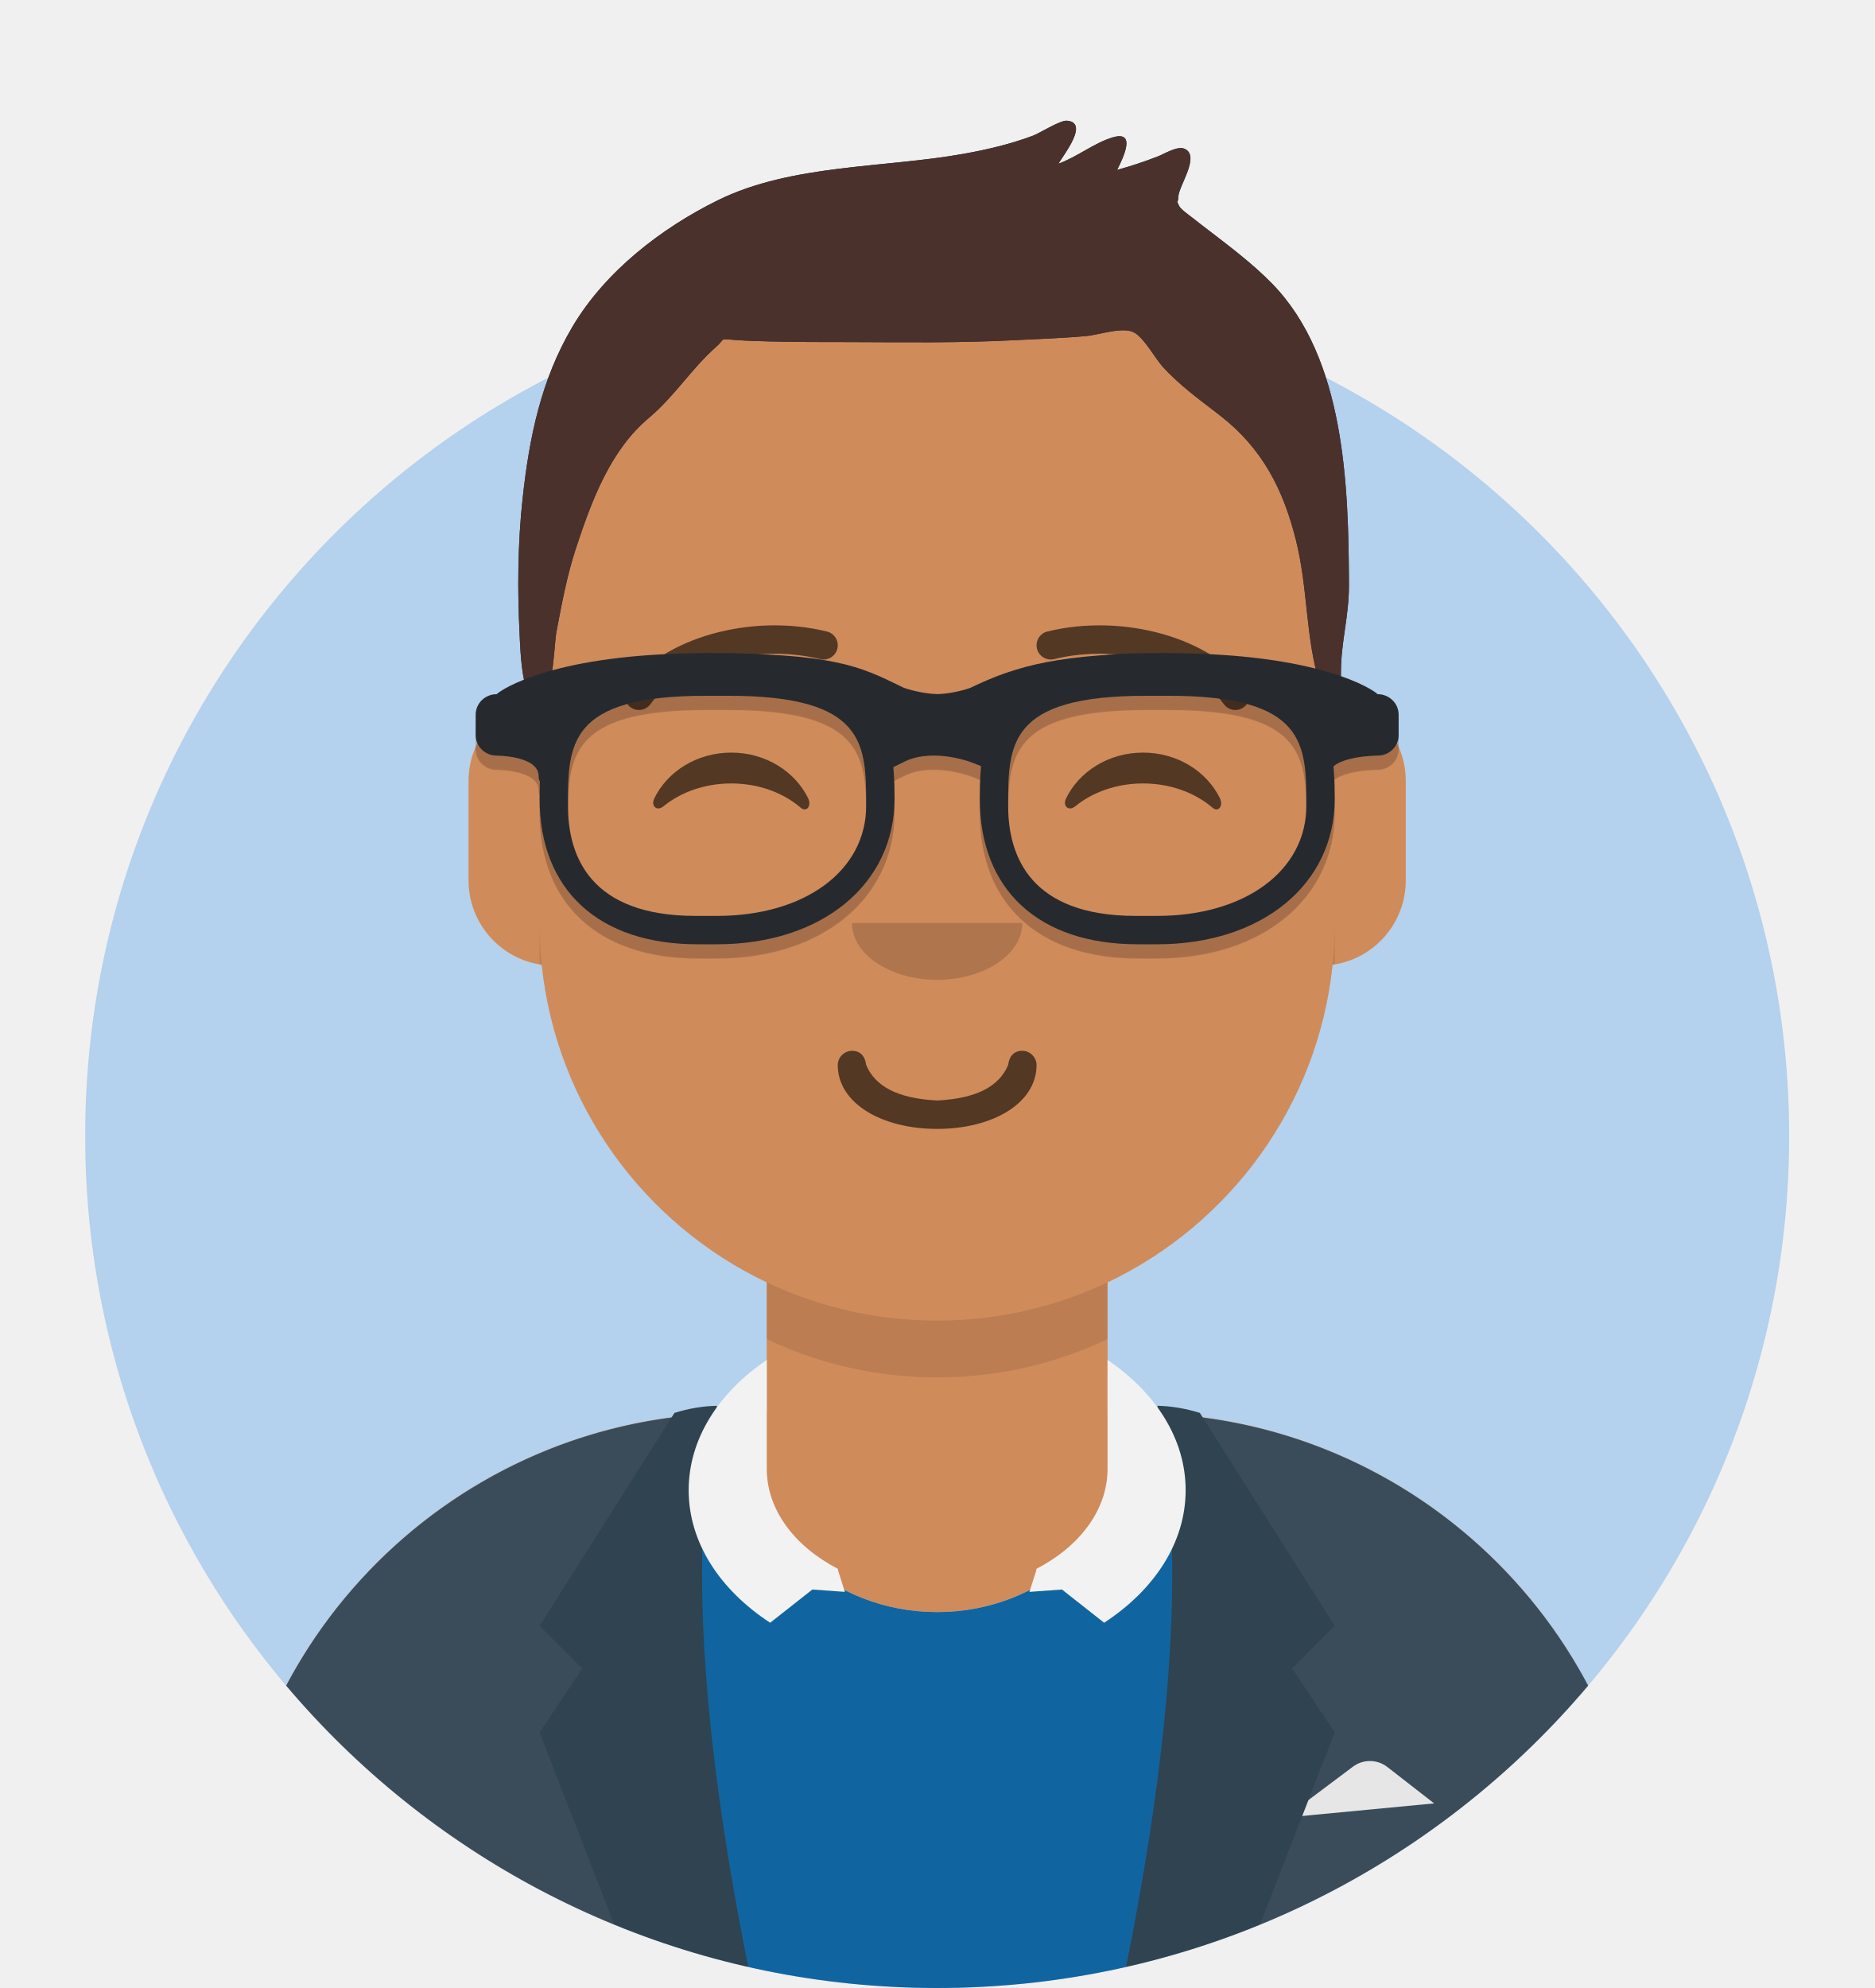
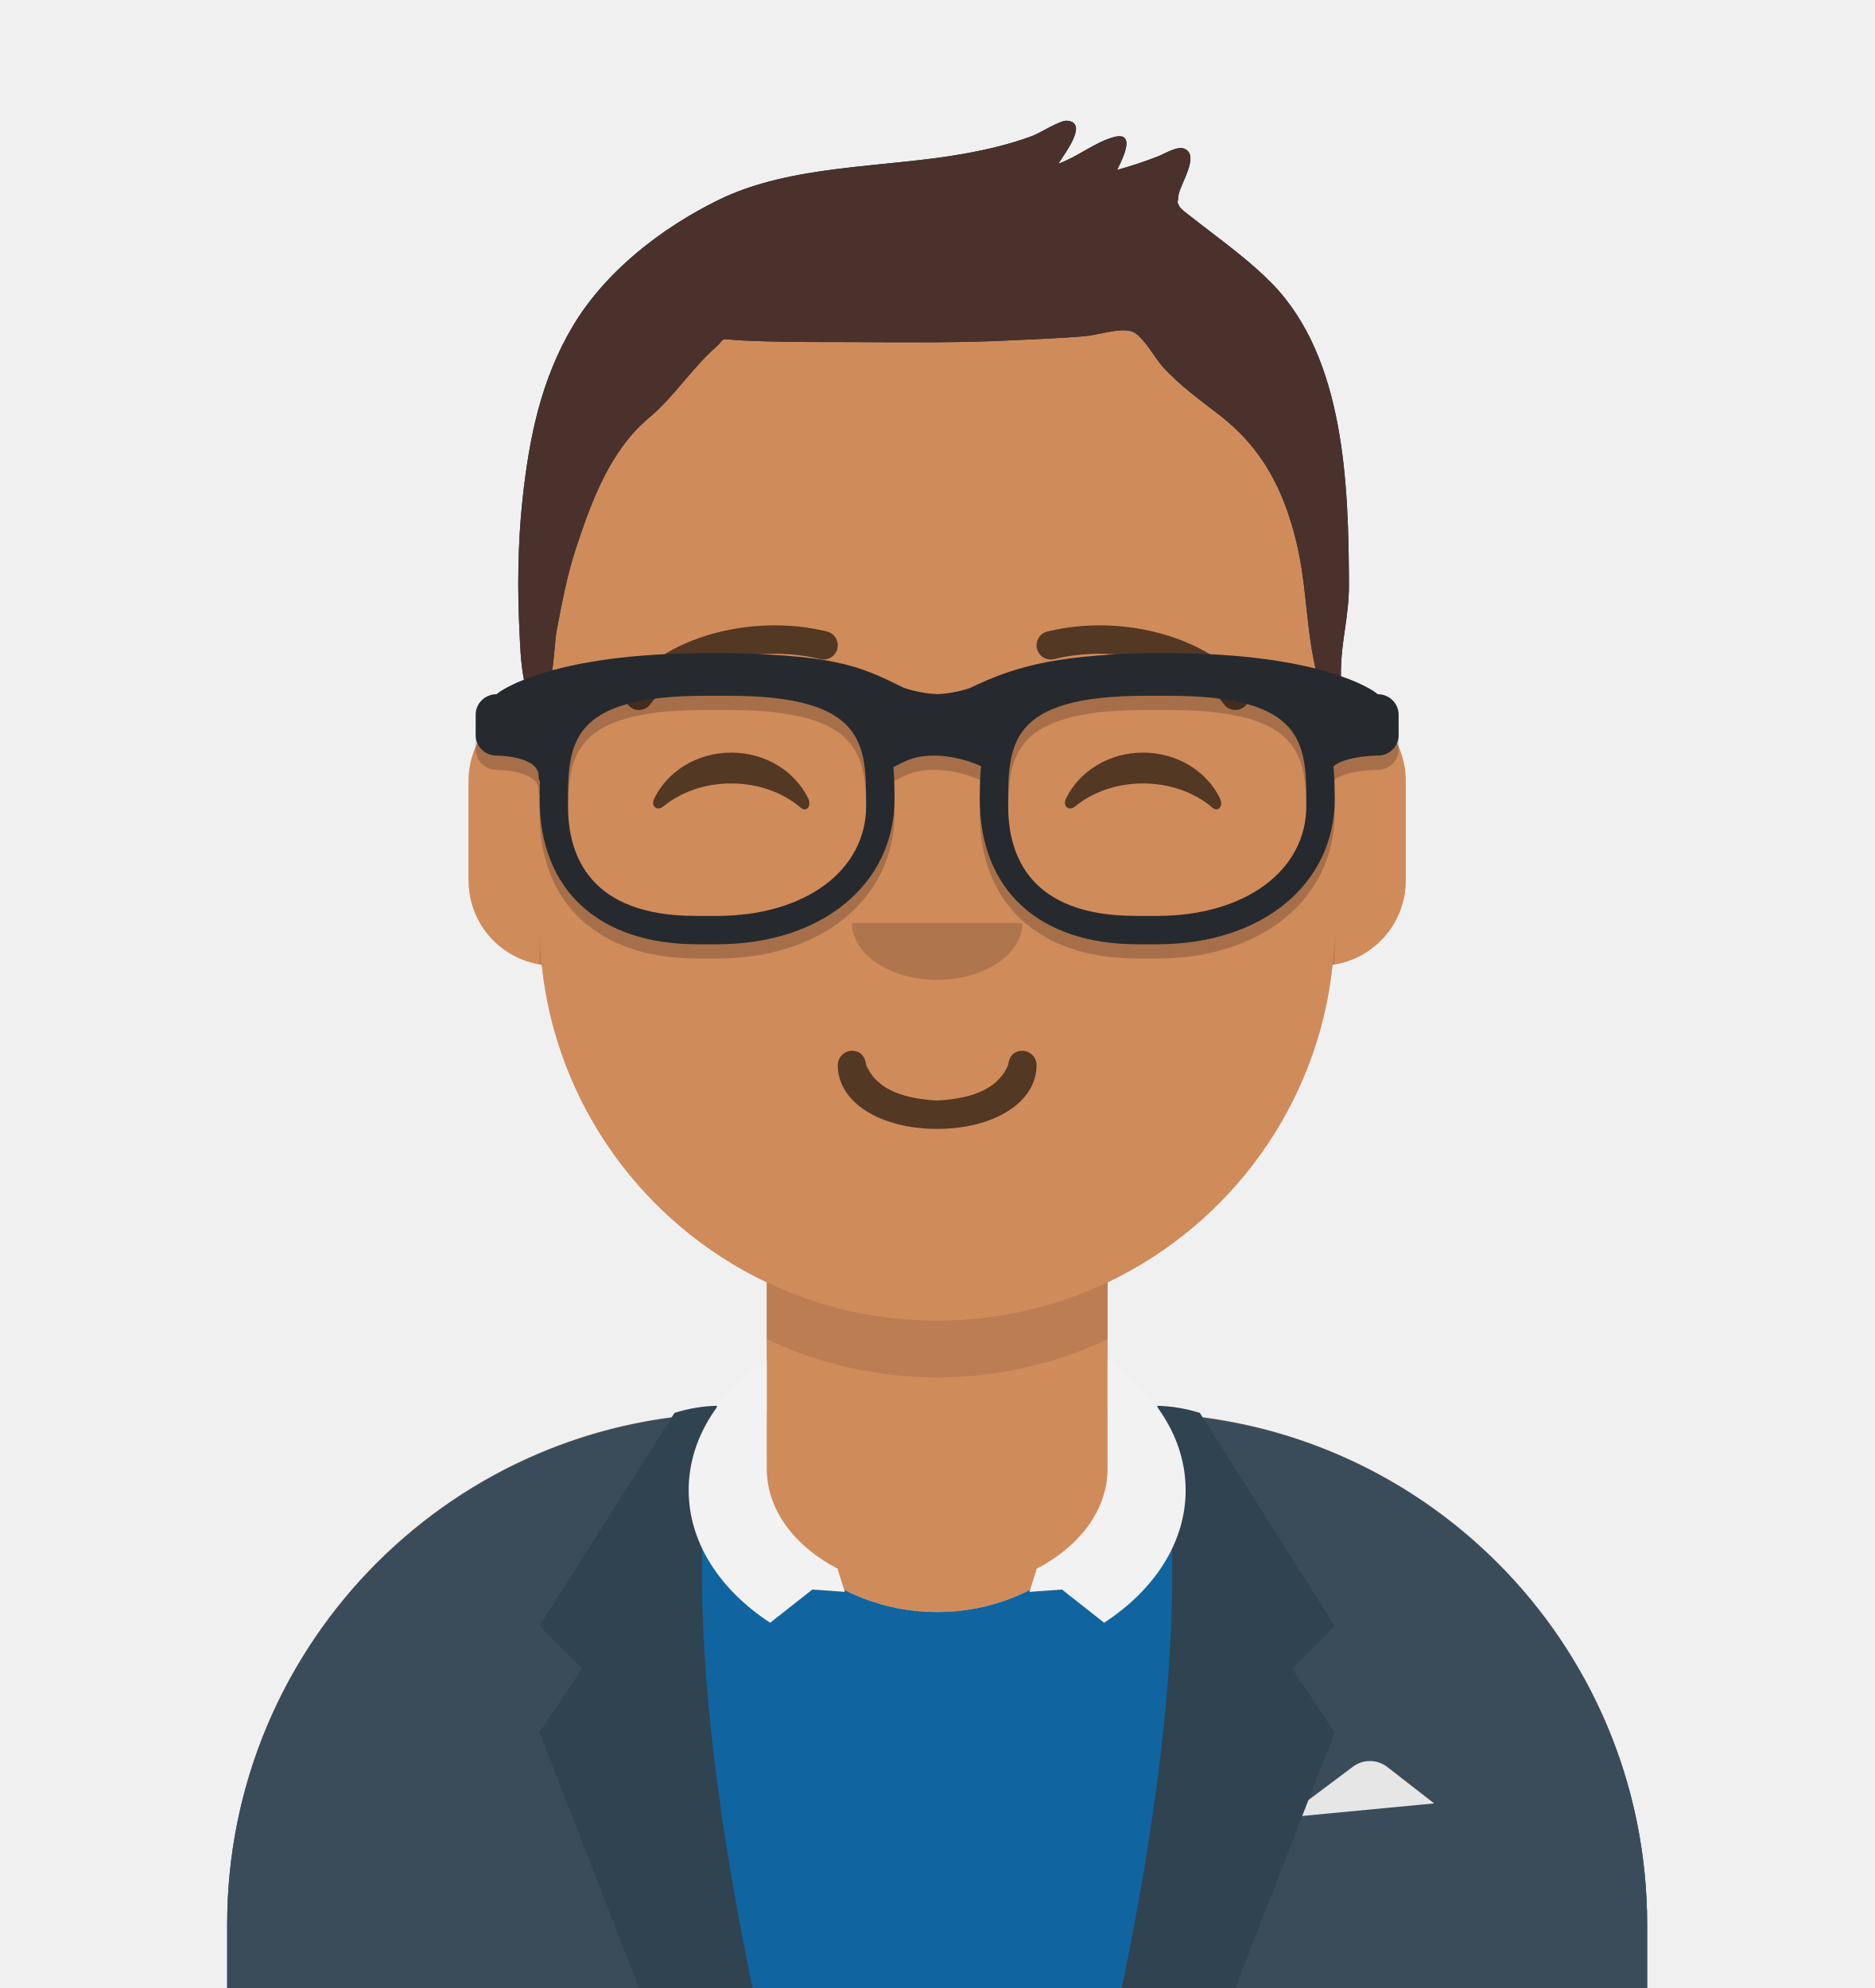
<svg xmlns="http://www.w3.org/2000/svg" xmlns:xlink="http://www.w3.org/1999/xlink" width="264px" height="280px" viewBox="0 0 264 280" version="1.1">
  <defs>
    <circle id="react-path-1" cx="120" cy="120" r="120" />
    <path d="M12,160 C12,226.274 65.726,280 132,280 C198.274,280 252,226.274 252,160 L264,160 L264,-1.42108547e-14 L-3.19744231e-14,-1.42108547e-14 L-3.19744231e-14,160 L12,160 Z" id="react-path-2" />
    <path d="M124,144.611 L124,163 L128,163 L128,163 C167.765,163 200,195.235 200,235 L200,244 L0,244 L0,235 C-4.86974701e-15,195.235 32.235,163 72,163 L72,163 L76,163 L76,144.611 C58.763,136.422 46.372,119.687 44.305,99.881 C38.48,99.058 34,94.052 34,88 L34,74 C34,68.054 38.325,63.118 44,62.166 L44,56 L44,56 C44,25.072 69.072,5.68137151e-15 100,0 L100,0 L100,0 C130.928,-5.68137151e-15 156,25.072 156,56 L156,62.166 C161.675,63.118 166,68.054 166,74 L166,88 C166,94.052 161.52,99.058 155.695,99.881 C153.628,119.687 141.237,136.422 124,144.611 Z" id="react-path-3" />
  </defs>
  <g id="Avataaar" stroke="none" stroke-width="1" fill="none" fill-rule="evenodd">
    <g transform="translate(-825, -1100)" id="Avataaar/Circle">
      <g transform="translate(825, 1100)">
-         <g id="Circle" stroke-width="1" fill-rule="evenodd" transform="translate(12, 40)">
-           <mask id="react-mask-4" fill="white">
-             <use xlink:href="#react-path-1" />
-           </mask>
-           <use id="Circle-Background" fill="#E6E6E6" xlink:href="#react-path-1" />
-           <g id="Color/Palette/Blue-01" mask="url(#react-mask-4)" fill="#B4D1ED">
-             <rect id="🖍Color" x="0" y="0" width="240" height="240" />
-           </g>
-         </g>
-         <mask id="react-mask-5" fill="white">
-           <use xlink:href="#react-path-2" />
-         </mask>
        <g id="Mask" />
        <g id="Avataaar" stroke-width="1" fill-rule="evenodd" mask="url(#react-mask-5)">
          <g id="Body" transform="translate(32, 36)">
            <mask id="react-mask-6" fill="white">
              <use xlink:href="#react-path-3" />
            </mask>
            <use fill="#D0C6AC" xlink:href="#react-path-3" />
            <g id="Skin/👶🏽-03-Brown" mask="url(#react-mask-6)" fill="#D08B5B">
              <g transform="translate(0, 0)" id="Color">
                <rect x="0" y="0" width="264" height="280" />
              </g>
            </g>
            <path d="M156,79 L156,102 C156,132.928 130.928,158 100,158 C69.072,158 44,132.928 44,102 L44,79 L44,94 C44,124.928 69.072,150 100,150 C130.928,150 156,124.928 156,94 L156,79 Z" id="Neck-Shadow" fill-opacity="0.1" fill="#000000" mask="url(#react-mask-6)" />
          </g>
          <g id="Clothing/Blazer-+-Sweater" transform="translate(0, 170)">
            <defs>
              <path d="M105.192,29.052 L104,29.052 L104,29.052 C64.235,29.052 32,61.287 32,101.052 L32,110 L232,110 L232,101.052 C232,61.287 199.765,29.052 160,29.052 L160,29.052 L158.808,29.052 C158.935,30.035 159,31.036 159,32.052 C159,45.859 146.912,57.052 132,57.052 C117.088,57.052 105,45.859 105,32.052 C105,31.036 105.065,30.035 105.192,29.052 Z" id="react-path-7" />
            </defs>
            <mask id="react-mask-8" fill="white">
              <use xlink:href="#react-path-7" />
            </mask>
            <use id="Clothes" fill="#E6E6E6" fill-rule="evenodd" xlink:href="#react-path-7" />
            <g id="Color/Palette/Black" mask="url(#react-mask-8)" fill-rule="evenodd" fill="#1065A0">
              <rect id="🖍Color" x="0" y="0" width="264" height="110" />
            </g>
            <g id="Blazer" stroke-width="1" fill-rule="evenodd" transform="translate(32, 28)">
              <path d="M68.785,1.122 C30.512,2.804 1.24427139e-14,34.365 0,73.052 L0,82 L69.362,82 C65.961,69.92 64,55.709 64,40.5 C64,26.173 65.74,12.731 68.785,1.122 Z M131.638,82 L200,82 L200,73.052 C200,34.707 170.025,3.363 132.229,1.174 C135.265,12.771 137,26.194 137,40.5 C137,55.709 135.039,69.92 131.638,82 Z" id="Saco" fill="#3A4C5A" />
              <path d="M149,58 L158.556,50.833 L158.556,50.833 C159.999,49.751 161.988,49.768 163.412,50.876 L170,56 L149,58 Z" id="Pocket-hanky" fill="#E6E6E6" />
              <path d="M69,1.13686838e-13 C65,19.333 66.667,46.667 74,82 L58,82 L44,46 L50,37 L44,31 L63,1 C65.028,0.369 67.028,0.036 69,1.13686838e-13 Z" id="Wing" fill="#2F4351" />
              <path d="M151,1.13686838e-13 C147,19.333 148.667,46.667 156,82 L140,82 L126,46 L132,37 L126,31 L145,1 C147.028,0.369 149.028,0.036 151,1.13686838e-13 Z" id="Wing" fill="#2F4351" transform="translate(141, 41) scale(-1, 1) translate(-141, -41) " />
            </g>
            <path d="M156,21.539 C162.772,26.136 167,32.656 167,39.888 C167,47.289 162.572,53.945 155.52,58.556 L149.579,53.876 L145,54.208 L146,51.057 L145.922,50.996 C152.022,47.853 156,42.7 156,36.877 L156,21.539 Z M108,21.539 C101.228,26.136 97,32.656 97,39.888 C97,47.289 101.428,53.945 108.48,58.556 L114.421,53.876 L119,54.208 L118,51.057 L118.078,50.996 C111.978,47.853 108,42.7 108,36.877 L108,21.539 Z" id="Collar" fill="#F2F2F2" fill-rule="evenodd" />
          </g>
          <g id="Face" transform="translate(76, 82)" fill="#000000">
            <g id="Mouth/Twinkle" transform="translate(2, 52)" fill-opacity="0.6" fill-rule="nonzero" fill="#000000">
              <path d="M40,16 C40,21.372 46.158,25 54,25 C61.842,25 68,21.372 68,16 C68,14.895 67.05,14 66,14 C64.707,14 64.13,14.905 64,16 C62.758,18.938 59.683,20.716 54,21 C48.317,20.716 45.242,18.938 44,16 C43.87,14.905 43.293,14 42,14 C40.95,14 40,14.895 40,16 Z" id="Mouth" />
            </g>
            <g id="Nose/Default" transform="translate(28, 40)" fill-opacity="0.16">
              <path d="M16,8 C16,12.418 21.373,16 28,16 L28,16 C34.627,16 40,12.418 40,8" id="Nose" />
            </g>
            <g id="Eyes/Happy-😁" transform="translate(0, 8)" fill-opacity="0.6">
              <path d="M16.16,22.447 C18.007,18.649 22.164,16 26.998,16 C31.814,16 35.959,18.63 37.815,22.407 C38.367,23.529 37.582,24.447 36.791,23.767 C34.34,21.66 30.859,20.344 26.998,20.344 C23.257,20.344 19.874,21.579 17.438,23.572 C16.547,24.3 15.62,23.558 16.16,22.447 Z" id="Squint" />
              <path d="M74.16,22.447 C76.007,18.649 80.164,16 84.998,16 C89.814,16 93.959,18.63 95.815,22.407 C96.367,23.529 95.582,24.447 94.791,23.767 C92.34,21.66 88.859,20.344 84.998,20.344 C81.257,20.344 77.874,21.579 75.438,23.572 C74.547,24.3 73.62,23.558 74.16,22.447 Z" id="Squint" />
            </g>
            <g id="Eyebrow/Outline/Default" fill-opacity="0.6">
              <g id="I-Browse" transform="translate(12, 6)">
                <path d="M3.63,11.159 C7.545,5.65 18.278,2.561 27.523,4.831 C28.596,5.095 29.679,4.439 29.942,3.366 C30.206,2.293 29.55,1.21 28.477,0.947 C17.74,-1.69 5.312,1.887 0.37,8.841 C-0.27,9.742 -0.059,10.99 0.841,11.63 C1.742,12.27 2.99,12.059 3.63,11.159 Z" id="Eyebrow" fill-rule="nonzero" />
                <path d="M61.63,11.159 C65.545,5.65 76.278,2.561 85.523,4.831 C86.596,5.095 87.679,4.439 87.942,3.366 C88.206,2.293 87.55,1.21 86.477,0.947 C75.74,-1.69 63.312,1.887 58.37,8.841 C57.73,9.742 57.941,10.99 58.841,11.63 C59.742,12.27 60.99,12.059 61.63,11.159 Z" id="Eyebrow" fill-rule="nonzero" transform="translate(73.00015, 6.039198) scale(-1, 1) translate(-73.00015, -6.039198) " />
              </g>
            </g>
          </g>
          <g id="Top" stroke-width="1" fill-rule="evenodd">
            <defs>
              <rect id="react-path-13" x="0" y="0" width="264" height="280" />
              <path d="M180.15,39.92 C177.39,37.1 174.186,34.707 171.069,32.307 C170.382,31.777 169.683,31.261 169.011,30.712 C168.858,30.587 167.292,29.466 167.105,29.053 C166.654,28.06 166.915,28.833 166.977,27.649 C167.056,26.151 170.111,21.919 167.831,20.949 C166.828,20.522 165.04,21.658 164.078,22.033 C162.196,22.767 160.292,23.393 158.347,23.933 C159.279,22.076 161.055,18.359 157.716,19.354 C155.114,20.129 152.69,22.122 150.076,23.059 C150.941,21.642 154.4,17.248 151.274,17.002 C150.302,16.926 147.471,18.75 146.424,19.14 C143.287,20.305 140.083,21.059 136.79,21.653 C125.592,23.671 112.497,23.095 102.137,28.193 C94.149,32.124 86.263,38.222 81.648,45.988 C77.201,53.473 75.538,61.664 74.607,70.241 C73.924,76.536 73.868,83.043 74.188,89.36 C74.292,91.43 74.525,100.971 77.532,98.081 C79.03,96.642 79.019,90.828 79.396,88.86 C80.147,84.945 80.87,81.013 82.122,77.223 C84.328,70.544 86.931,63.43 92.427,58.83 C95.954,55.878 98.431,51.889 101.806,48.911 C103.322,47.574 102.165,47.713 104.603,47.889 C106.241,48.006 107.885,48.051 109.526,48.094 C113.322,48.193 117.124,48.168 120.921,48.181 C128.568,48.209 136.179,48.317 143.819,47.916 C147.214,47.739 150.618,47.642 154.004,47.328 C155.895,47.153 159.251,45.941 160.808,46.867 C162.233,47.714 163.713,50.482 164.736,51.615 C167.154,54.294 170.036,56.339 172.862,58.535 C178.757,63.115 181.732,68.867 183.523,76.023 C185.306,83.153 184.806,89.768 187.013,96.785 C187.402,98.018 188.429,100.145 189.695,98.239 C189.93,97.885 189.87,95.939 189.87,94.819 C189.87,90.3 191.014,86.908 191,82.359 C190.944,68.527 190.496,50.491 180.15,39.92 Z" id="react-path-12" />
              <filter x="-0.8%" y="-2.0%" width="101.5%" height="108.0%" filterUnits="objectBoundingBox" id="react-filter-9">
                <feOffset dx="0" dy="2" in="SourceAlpha" result="shadowOffsetOuter1" />
                <feColorMatrix values="0 0 0 0 0   0 0 0 0 0   0 0 0 0 0  0 0 0 0.16 0" type="matrix" in="shadowOffsetOuter1" result="shadowMatrixOuter1" />
                <feMerge>
                  <feMergeNode in="shadowMatrixOuter1" />
                  <feMergeNode in="SourceGraphic" />
                </feMerge>
              </filter>
            </defs>
            <mask id="react-mask-11" fill="white">
              <use xlink:href="#react-path-13" />
            </mask>
            <g id="Mask" />
            <g id="Top/Short-Hair/Short-Flat" mask="url(#react-mask-11)">
              <g transform="translate(-1, 0)">
                <mask id="react-mask-10" fill="white">
                  <use xlink:href="#react-path-12" />
                </mask>
                <use id="Short-Hair" stroke="none" fill="#1F3140" fill-rule="evenodd" xlink:href="#react-path-12" />
                <g id="Skin/👶🏽-03-Brown" mask="url(#react-mask-10)" fill="#4A312C">
                  <g transform="translate(0, 0) " id="Color">
                    <rect x="0" y="0" width="264" height="280" />
                  </g>
                </g>
                <g id="Top/_Resources/Prescription-02" fill="none" transform="translate(62, 85)" stroke-width="1">
                  <defs>
                    <filter x="-0.8%" y="-2.4%" width="101.5%" height="109.8%" filterUnits="objectBoundingBox" id="react-filter-14">
                      <feOffset dx="0" dy="2" in="SourceAlpha" result="shadowOffsetOuter1" />
                      <feColorMatrix values="0 0 0 0 0   0 0 0 0 0   0 0 0 0 0  0 0 0 0.2 0" type="matrix" in="shadowOffsetOuter1" result="shadowMatrixOuter1" />
                      <feMerge>
                        <feMergeNode in="shadowMatrixOuter1" />
                        <feMergeNode in="SourceGraphic" />
                      </feMerge>
                    </filter>
                  </defs>
                  <g id="Wayfarers" filter="url(#react-filter-14)" transform="translate(6, 7)" fill="#252C2F">
                    <path d="M34,41 L31.242,41 C17.315,41 9,33.336 9,20.5 C9,10.127 10.817,0 32.53,0 L35.47,0 C57.183,0 59,10.127 59,20.5 C59,32.569 48.721,41 34,41 Z M32.385,6 C13,6 13,12.841 13,21.502 C13,28.572 16.116,37 30.971,37 L34,37 C46.365,37 55,30.627 55,21.502 C55,12.841 55,6 35.615,6 L32.385,6 Z" id="Left" fill-rule="nonzero" />
                    <path d="M96,41 L93.242,41 C79.315,41 71,33.336 71,20.5 C71,10.127 72.817,0 94.53,0 L97.47,0 C119.183,0 121,10.127 121,20.5 C121,32.569 110.721,41 96,41 Z M94.385,6 C75,6 75,12.841 75,21.502 C75,28.572 78.119,37 92.971,37 L96,37 C108.365,37 117,30.627 117,21.502 C117,12.841 117,6 97.615,6 L94.385,6 Z" id="Right" fill-rule="nonzero" />
                    <path d="M2.955,5.772 C3.646,5.096 11.21,0 32.5,0 C50.351,0 54.13,1.853 59.85,4.652 L60.269,4.859 C60.667,4.999 62.7,5.69 65.079,5.766 C67.246,5.673 69.1,5.085 69.642,4.897 C76.17,1.722 82.561,0 97.5,0 C118.79,0 126.354,5.096 127.045,5.772 C128.679,5.772 130,7.062 130,8.657 L130,11.543 C130,13.139 128.679,14.429 127.045,14.429 C127.045,14.429 120.144,14.429 120.144,17.315 C120.144,20.2 118.182,13.139 118.182,11.543 L118.182,8.732 C114.579,7.353 108.128,4.786 97.5,4.786 C85.658,4.786 79.761,6.886 74.702,8.971 L74.759,9.108 L74.756,11.094 L72.539,16.444 L69.8,15.361 C69.556,15.264 69.028,15.09 68.296,14.91 C66.256,14.407 64.159,14.254 62.304,14.634 C61.624,14.774 60.992,14.984 60.413,15.267 L57.77,16.558 L55.127,11.396 L55.244,9.102 L55.325,8.907 C50.962,6.874 46.939,4.786 32.5,4.786 C21.872,4.786 15.422,7.352 11.818,8.731 L11.818,11.543 C11.818,13.139 8.864,20.2 8.864,17.315 C8.864,14.429 2.955,14.429 2.955,14.429 C1.324,14.429 0,13.139 0,11.543 L0,8.657 C0,7.062 1.324,5.772 2.955,5.772 Z" id="Stuff" fill-rule="nonzero" />
                  </g>
                </g>
              </g>
            </g>
          </g>
        </g>
      </g>
    </g>
  </g>
</svg>
